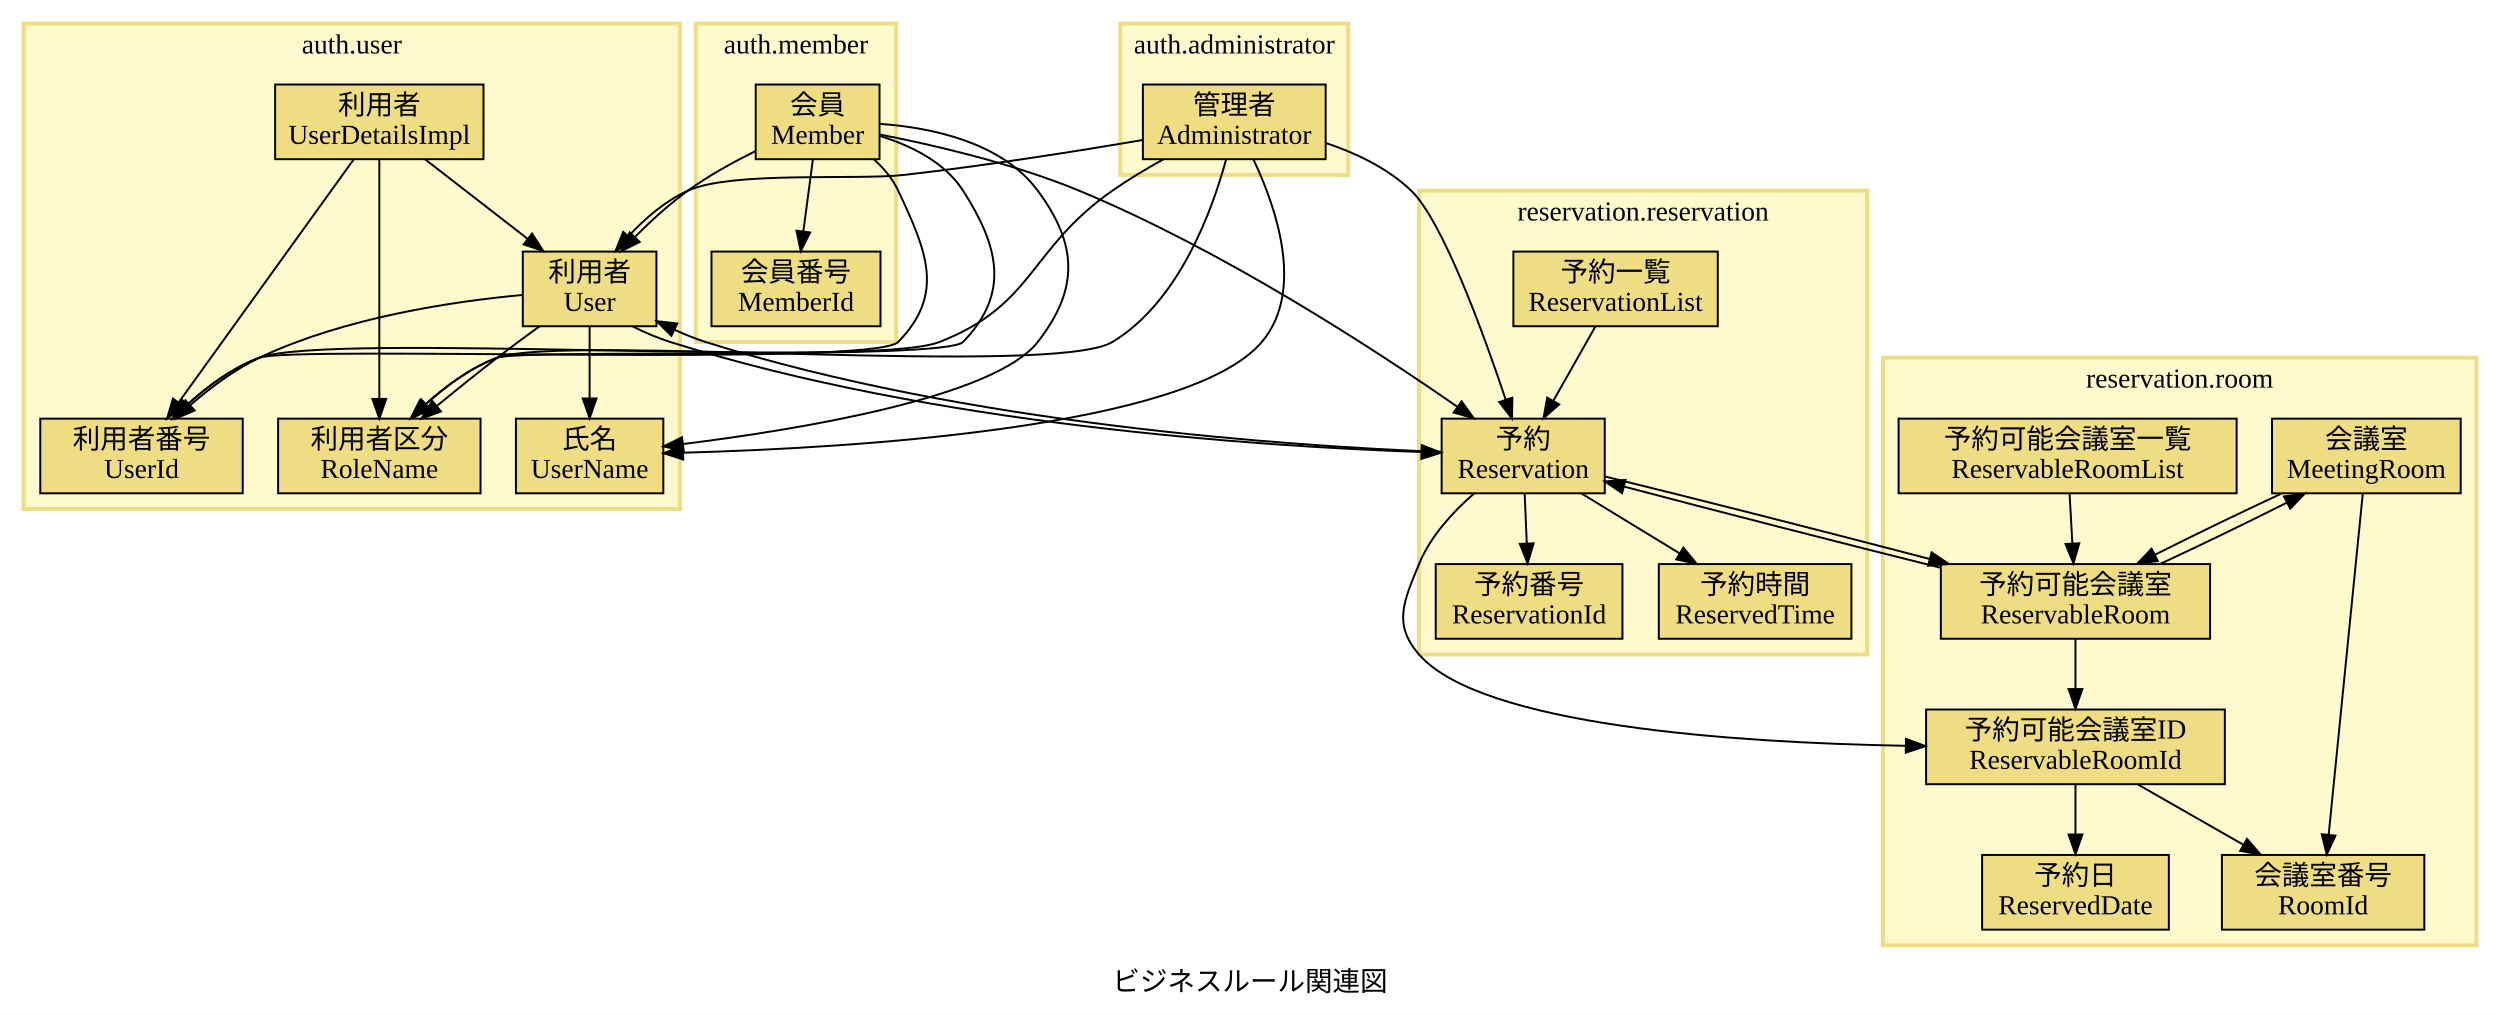
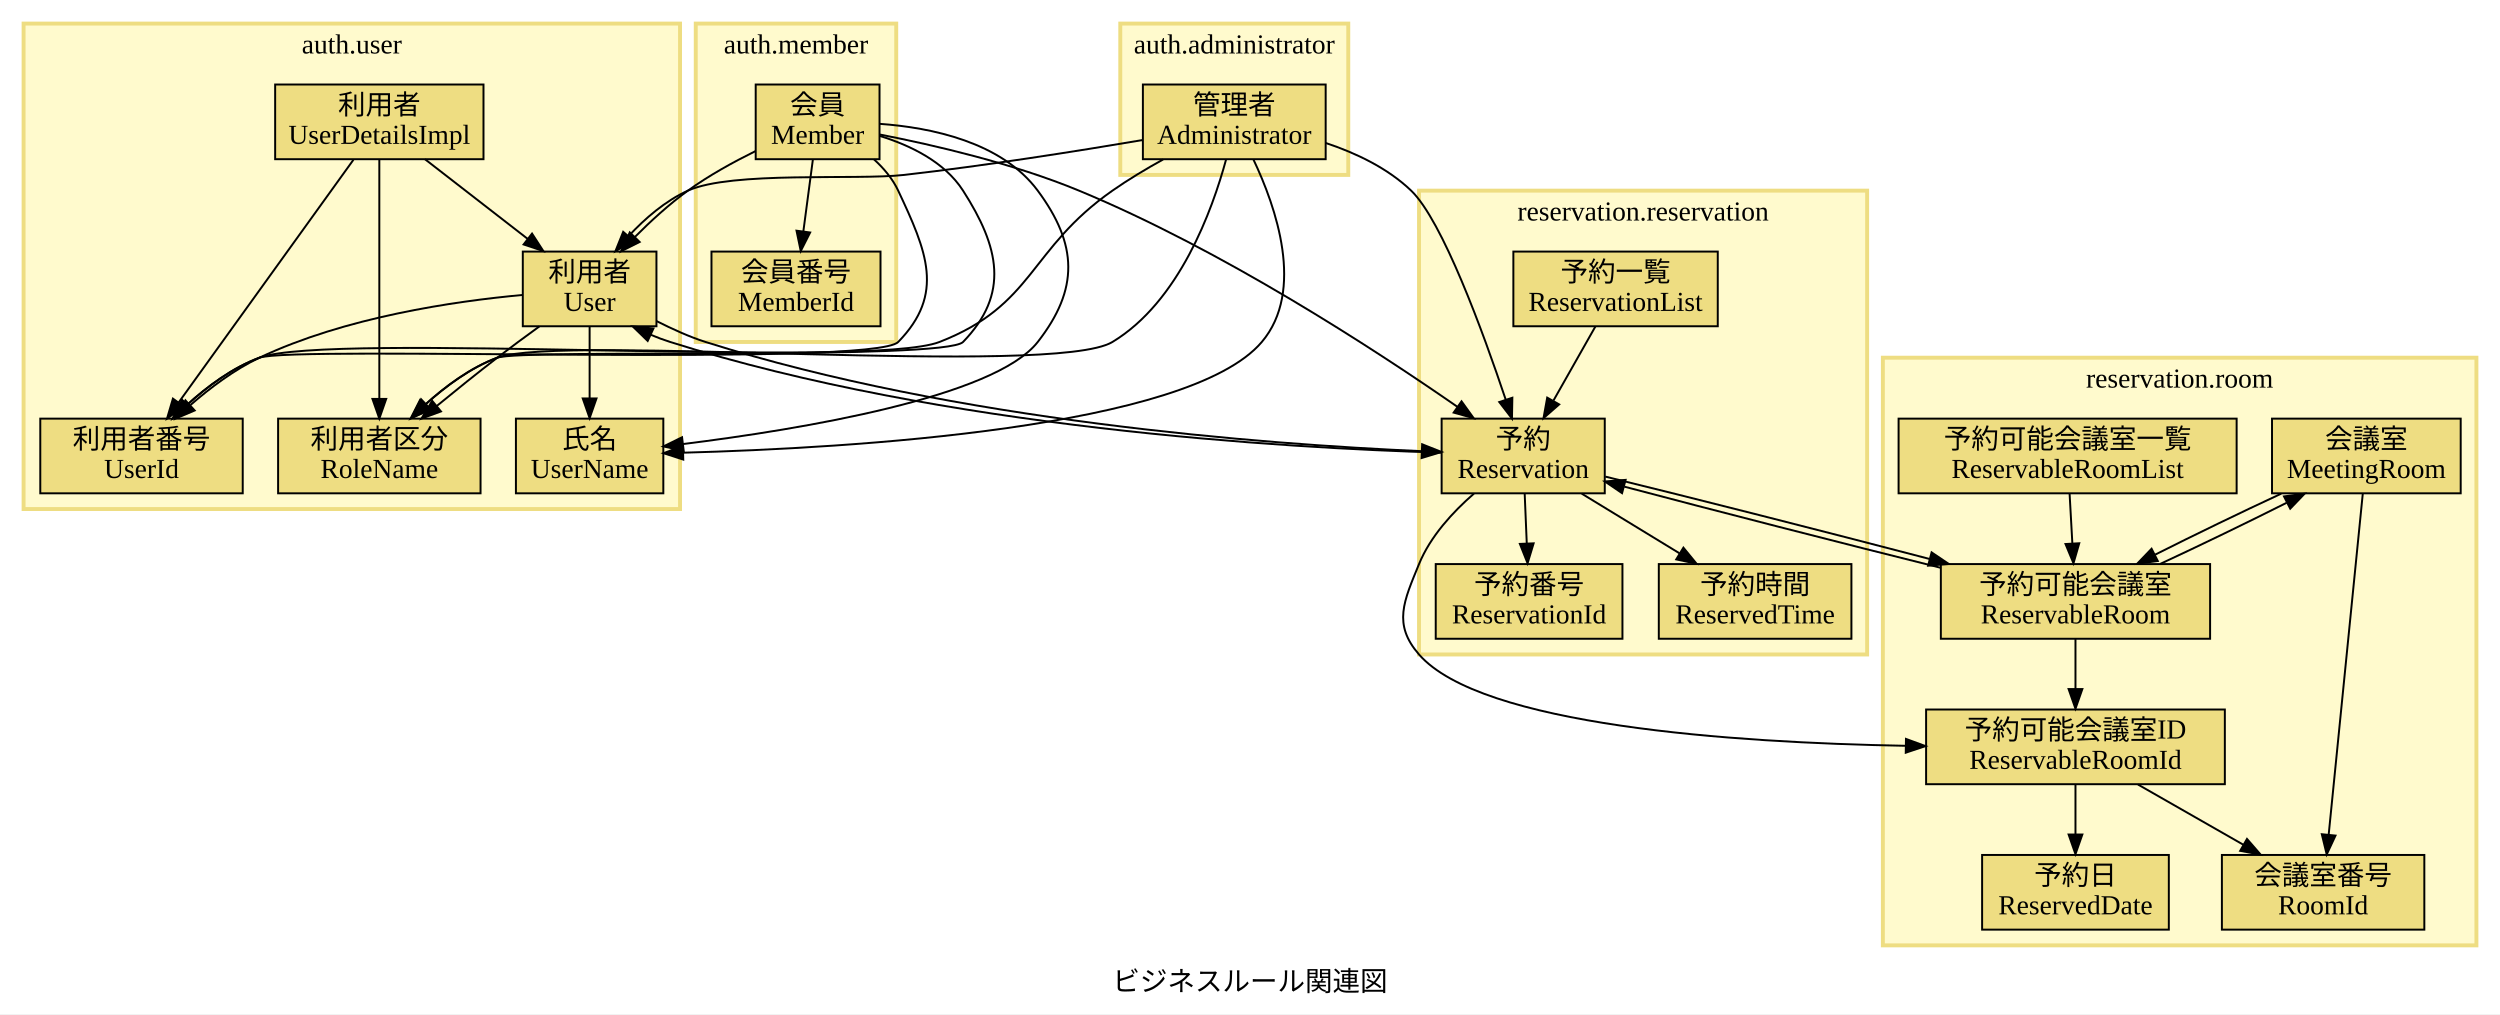
<svg xmlns="http://www.w3.org/2000/svg" width="1272pt" height="516pt" viewBox="0.00 0.00 1272.00 516.00">
  <g id="graph0" class="graph" transform="scale(1 1) rotate(0) translate(4 512)">
    <polygon fill="white" stroke="transparent" points="-4,4 -4,-512 1268,-512 1268,4 -4,4" />
    <text text-anchor="middle" x="632" y="-7.8" font-family="Times New Roman,serif" font-size="14.00">ビジネスルール関連図
        </text>
    <g id="clust2" class="cluster">
      <polygon fill="lemonchiffon" stroke="#eedd82" stroke-width="2" points="350,-338 350,-500 452,-500 452,-338 350,-338" />
      <text text-anchor="middle" x="401" y="-484.8" font-family="Times New Roman,serif" font-size="14.00">
                auth.member
            </text>
    </g>
+     <g id="clust3" class="cluster">
+       <polygon fill="lemonchiffon" stroke="#eedd82" stroke-width="2" points="8,-253 8,-500 342,-500 342,-253 8,-253" />
+       <text text-anchor="middle" x="175" y="-484.8" font-family="Times New Roman,serif" font-size="14.00">
+                 auth.user
+             </text>
+     </g>
+     <g id="clust4" class="cluster">
+       <polygon fill="lemonchiffon" stroke="#eedd82" stroke-width="2" points="718,-179 718,-415 946,-415 946,-179 718,-179" />
+       <text text-anchor="middle" x="832" y="-399.8" font-family="Times New Roman,serif" font-size="14.00">
+                 reservation.reservation
+             </text>
+     </g>
    <g id="clust1" class="cluster">
      <polygon fill="lemonchiffon" stroke="#eedd82" stroke-width="2" points="566,-423 566,-500 682,-500 682,-423 566,-423" />
      <text text-anchor="middle" x="624" y="-484.8" font-family="Times New Roman,serif" font-size="14.00">
                auth.administrator
            </text>
    </g>
-     <g id="clust4" class="cluster">
-       <polygon fill="lemonchiffon" stroke="#eedd82" stroke-width="2" points="718,-179 718,-415 946,-415 946,-179 718,-179" />
-       <text text-anchor="middle" x="832" y="-399.8" font-family="Times New Roman,serif" font-size="14.00">
-                 reservation.reservation
-             </text>
-     </g>
    <g id="clust5" class="cluster">
      <polygon fill="lemonchiffon" stroke="#eedd82" stroke-width="2" points="954,-31 954,-330 1256,-330 1256,-31 954,-31" />
      <text text-anchor="middle" x="1105" y="-314.8" font-family="Times New Roman,serif" font-size="14.00">
                reservation.room
            </text>
    </g>
-     <g id="clust3" class="cluster">
-       <polygon fill="lemonchiffon" stroke="#eedd82" stroke-width="2" points="8,-253 8,-500 342,-500 342,-253 8,-253" />
-       <text text-anchor="middle" x="175" y="-484.8" font-family="Times New Roman,serif" font-size="14.00">
-                 auth.user
-             </text>
-     </g>
    <g id="node1" class="node">
      <polygon fill="#eedd82" stroke="black" points="670.5,-469 577.5,-469 577.5,-431 670.5,-431 670.5,-469" />
      <text text-anchor="middle" x="624" y="-453.8" font-family="Times New Roman,serif" font-size="14.00">管理者
            </text>
      <text text-anchor="middle" x="624" y="-438.8" font-family="Times New Roman,serif" font-size="14.00">
                Administrator
            </text>
    </g>
    <g id="node4" class="node">
      <polygon fill="#eedd82" stroke="black" points="240.5,-299 137.5,-299 137.5,-261 240.5,-261 240.5,-299" />
      <text text-anchor="middle" x="189" y="-283.8" font-family="Times New Roman,serif" font-size="14.00">利用者区分
            </text>
      <text text-anchor="middle" x="189" y="-268.8" font-family="Times New Roman,serif" font-size="14.00">
                RoleName
            </text>
    </g>
    <g id="edge1" class="edge">
      <path fill="none" stroke="black" d="M619.84,-430.89C612.84,-405.08 596.01,-358.55 562,-338 532.22,-320.01 281.62,-342.1 249,-330 235.33,-324.93 222.49,-315.37 212.21,-306.03" />
      <polygon fill="black" stroke="black" points="214.53,-303.41 204.89,-299.01 209.69,-308.46 214.53,-303.41" />
    </g>
    <g id="node5" class="node">
      <polygon fill="#eedd82" stroke="black" points="330,-384 262,-384 262,-346 330,-346 330,-384" />
      <text text-anchor="middle" x="296" y="-368.8" font-family="Times New Roman,serif" font-size="14.00">利用者
            </text>
      <text text-anchor="middle" x="296" y="-353.8" font-family="Times New Roman,serif" font-size="14.00">User
            </text>
    </g>
    <g id="edge2" class="edge">
      <path fill="none" stroke="black" d="M577.43,-440.76C543.78,-435.05 497.2,-427.68 456,-423 431.65,-420.23 368.34,-425.08 346,-415 334.52,-409.82 324.14,-400.8 315.85,-391.9" />
      <polygon fill="black" stroke="black" points="318.35,-389.44 309.13,-384.21 313.08,-394.05 318.35,-389.44" />
    </g>
    <g id="node7" class="node">
      <polygon fill="#eedd82" stroke="black" points="119.5,-299 16.5,-299 16.5,-261 119.5,-261 119.5,-299" />
      <text text-anchor="middle" x="68" y="-283.8" font-family="Times New Roman,serif" font-size="14.00">利用者番号
            </text>
      <text text-anchor="middle" x="68" y="-268.8" font-family="Times New Roman,serif" font-size="14.00">UserId
            </text>
    </g>
    <g id="edge3" class="edge">
      <path fill="none" stroke="black" d="M587.79,-430.87C579.12,-426.06 570.05,-420.63 562,-415 519.41,-385.22 522.43,-356.84 474,-338 438.16,-324.06 164.07,-343.33 128,-330 114.33,-324.95 101.48,-315.39 91.21,-306.05" />
      <polygon fill="black" stroke="black" points="93.52,-303.42 83.88,-299.03 88.68,-308.47 93.52,-303.42" />
    </g>
    <g id="node8" class="node">
      <polygon fill="#eedd82" stroke="black" points="333.5,-299 258.5,-299 258.5,-261 333.5,-261 333.5,-299" />
      <text text-anchor="middle" x="296" y="-283.8" font-family="Times New Roman,serif" font-size="14.00">氏名
            </text>
      <text text-anchor="middle" x="296" y="-268.8" font-family="Times New Roman,serif" font-size="14.00">
                UserName
            </text>
    </g>
    <g id="edge4" class="edge">
      <path fill="none" stroke="black" d="M633.72,-430.9C645.19,-406.77 660.1,-364.08 638,-338 600.84,-294.13 428.7,-283.99 343.72,-281.67" />
      <polygon fill="black" stroke="black" points="343.64,-278.17 333.56,-281.42 343.47,-285.17 343.64,-278.17" />
    </g>
    <g id="node9" class="node">
      <polygon fill="#eedd82" stroke="black" points="812.5,-299 729.5,-299 729.5,-261 812.5,-261 812.5,-299" />
      <text text-anchor="middle" x="771" y="-283.8" font-family="Times New Roman,serif" font-size="14.00">予約
            </text>
      <text text-anchor="middle" x="771" y="-268.8" font-family="Times New Roman,serif" font-size="14.00">
                Reservation
            </text>
    </g>
    <g id="edge5" class="edge">
      <path fill="none" stroke="black" d="M670.57,-439.24C685.91,-434.13 702.07,-426.45 714,-415 729.89,-399.74 750.57,-343.15 762.14,-308.57" />
      <polygon fill="black" stroke="black" points="765.48,-309.63 765.29,-299.04 758.83,-307.44 765.48,-309.63" />
    </g>
    <g id="node2" class="node">
      <polygon fill="#eedd82" stroke="black" points="443.5,-469 380.5,-469 380.5,-431 443.5,-431 443.5,-469" />
      <text text-anchor="middle" x="412" y="-453.8" font-family="Times New Roman,serif" font-size="14.00">会員
            </text>
      <text text-anchor="middle" x="412" y="-438.8" font-family="Times New Roman,serif" font-size="14.00">Member
            </text>
    </g>
    <g id="node3" class="node">
      <polygon fill="#eedd82" stroke="black" points="444,-384 358,-384 358,-346 444,-346 444,-384" />
      <text text-anchor="middle" x="401" y="-368.8" font-family="Times New Roman,serif" font-size="14.00">会員番号
            </text>
      <text text-anchor="middle" x="401" y="-353.8" font-family="Times New Roman,serif" font-size="14.00">
                MemberId
            </text>
    </g>
    <g id="edge6" class="edge">
      <path fill="none" stroke="black" d="M409.61,-430.99C408.2,-420.3 406.37,-406.5 404.76,-394.37" />
      <polygon fill="black" stroke="black" points="408.2,-393.71 403.42,-384.26 401.26,-394.63 408.2,-393.71" />
    </g>
    <g id="edge7" class="edge">
      <path fill="none" stroke="black" d="M443.57,-442.86C459.17,-438.06 476.61,-429.64 486,-415 504.47,-386.19 509.79,-362.6 486,-338 476.84,-328.53 261.33,-334.63 249,-330 235.56,-324.95 222.89,-315.59 212.69,-306.39" />
      <polygon fill="black" stroke="black" points="215.06,-303.81 205.4,-299.46 210.24,-308.89 215.06,-303.81" />
    </g>
    <g id="edge8" class="edge">
      <path fill="none" stroke="black" d="M380.32,-435.08C369.05,-429.52 356.55,-422.62 346,-415 336.5,-408.14 327.05,-399.49 318.98,-391.37" />
      <polygon fill="black" stroke="black" points="321.45,-388.89 311.98,-384.14 316.42,-393.76 321.45,-388.89" />
    </g>
    <g id="edge9" class="edge">
      <path fill="none" stroke="black" d="M440.71,-430.89C445.69,-426.35 450.17,-421.03 453,-415 467.55,-384.03 476.9,-362.49 453,-338 440.39,-325.07 144.94,-336.27 128,-330 114.33,-324.94 101.48,-315.38 91.21,-306.04" />
      <polygon fill="black" stroke="black" points="93.53,-303.41 83.88,-299.02 88.68,-308.47 93.53,-303.41" />
    </g>
    <g id="edge10" class="edge">
      <path fill="none" stroke="black" d="M443.59,-448.99C469.8,-447.1 505.66,-439.73 524,-415 544.38,-387.51 545.06,-364.97 524,-338 502.04,-309.88 403.68,-293.58 343.55,-286.07" />
      <polygon fill="black" stroke="black" points="343.87,-282.58 333.53,-284.86 343.03,-289.53 343.87,-282.58" />
    </g>
    <g id="edge11" class="edge">
      <path fill="none" stroke="black" d="M443.72,-443.54C471.19,-438.19 511.64,-428.82 545,-415 617.54,-384.95 694.71,-334.72 737.49,-305.04" />
      <polygon fill="black" stroke="black" points="739.63,-307.81 745.83,-299.21 735.62,-302.07 739.63,-307.81" />
    </g>
    <g id="edge12" class="edge">
      <path fill="none" stroke="black" d="M270.43,-345.92C263.42,-340.85 255.87,-335.28 249,-330 238.84,-322.19 227.93,-313.4 218.23,-305.44" />
      <polygon fill="black" stroke="black" points="220.36,-302.66 210.42,-299 215.9,-308.06 220.36,-302.66" />
    </g>
    <g id="edge13" class="edge">
      <path fill="none" stroke="black" d="M261.98,-361.93C226.93,-358.72 171.44,-350.57 128,-330 115.34,-324 103.05,-314.78 92.92,-305.94" />
      <polygon fill="black" stroke="black" points="95.05,-303.15 85.3,-299 90.34,-308.32 95.05,-303.15" />
    </g>
    <g id="edge14" class="edge">
      <path fill="none" stroke="black" d="M296,-345.99C296,-335.3 296,-321.5 296,-309.37" />
      <polygon fill="black" stroke="black" points="299.5,-309.26 296,-299.26 292.5,-309.26 299.5,-309.26" />
    </g>
    <g id="edge15" class="edge">
-       <path fill="none" stroke="black" d="M317.93,-345.91C323.96,-342.86 330.56,-340.04 337,-338 470.07,-295.9 636.18,-284.89 719.09,-282.02" />
-       <polygon fill="black" stroke="black" points="719.38,-285.51 729.27,-281.69 719.16,-278.51 719.38,-285.51" />
+       <path fill="none" stroke="black" d="M330.1,-348.6C338.13,-344.57 346.7,-340.63 355,-338 482.03,-297.81 639.15,-285.96 719.14,-282.46" />
+       <polygon fill="black" stroke="black" points="719.59,-285.95 729.44,-282.04 719.3,-278.95 719.59,-285.95" />
    </g>
    <g id="node6" class="node">
      <polygon fill="#eedd82" stroke="black" points="242,-469 136,-469 136,-431 242,-431 242,-469" />
      <text text-anchor="middle" x="189" y="-453.8" font-family="Times New Roman,serif" font-size="14.00">利用者
            </text>
      <text text-anchor="middle" x="189" y="-438.8" font-family="Times New Roman,serif" font-size="14.00">
                UserDetailsImpl
            </text>
    </g>
    <g id="edge16" class="edge">
      <path fill="none" stroke="black" d="M189,-430.7C189,-401.46 189,-343.99 189,-309.39" />
      <polygon fill="black" stroke="black" points="192.5,-309.02 189,-299.02 185.5,-309.02 192.5,-309.02" />
    </g>
    <g id="edge17" class="edge">
      <path fill="none" stroke="black" d="M212.22,-430.99C227.54,-419.11 247.79,-403.4 264.55,-390.4" />
      <polygon fill="black" stroke="black" points="266.7,-393.16 272.46,-384.26 262.41,-387.62 266.7,-393.16" />
    </g>
    <g id="edge18" class="edge">
      <path fill="none" stroke="black" d="M175.82,-430.7C154.31,-400.83 111.57,-341.49 86.85,-307.17" />
      <polygon fill="black" stroke="black" points="89.66,-305.09 80.98,-299.02 83.98,-309.18 89.66,-305.09" />
    </g>
    <g id="edge19" class="edge">
-       <path fill="none" stroke="black" d="M729.44,-282.04C653.32,-284.95 487.73,-296.01 355,-338 349.81,-339.64 344.52,-341.8 339.31,-344.17" />
-       <polygon fill="black" stroke="black" points="337.59,-341.11 330.1,-348.6 340.62,-347.42 337.59,-341.11" />
+       <path fill="none" stroke="black" d="M729.27,-281.69C650.44,-284.01 475.76,-294.1 337,-338 333.68,-339.05 330.32,-340.31 327.01,-341.7" />
+       <polygon fill="black" stroke="black" points="325.54,-338.53 317.93,-345.91 328.48,-344.88 325.54,-338.53" />
    </g>
    <g id="node10" class="node">
      <polygon fill="#eedd82" stroke="black" points="821.5,-225 726.5,-225 726.5,-187 821.5,-187 821.5,-225" />
      <text text-anchor="middle" x="774" y="-209.8" font-family="Times New Roman,serif" font-size="14.00">予約番号
            </text>
      <text text-anchor="middle" x="774" y="-194.8" font-family="Times New Roman,serif" font-size="14.00">
                ReservationId
            </text>
    </g>
    <g id="edge20" class="edge">
      <path fill="none" stroke="black" d="M771.76,-260.83C772.08,-253.13 772.46,-243.97 772.82,-235.42" />
      <polygon fill="black" stroke="black" points="776.31,-235.55 773.23,-225.41 769.32,-235.26 776.31,-235.55" />
    </g>
    <g id="node12" class="node">
      <polygon fill="#eedd82" stroke="black" points="938,-225 840,-225 840,-187 938,-187 938,-225" />
      <text text-anchor="middle" x="889" y="-209.8" font-family="Times New Roman,serif" font-size="14.00">予約時間
            </text>
      <text text-anchor="middle" x="889" y="-194.8" font-family="Times New Roman,serif" font-size="14.00">
                ReservedTime
            </text>
    </g>
    <g id="edge21" class="edge">
      <path fill="none" stroke="black" d="M800.78,-260.83C815.87,-251.62 834.38,-240.33 850.53,-230.47" />
      <polygon fill="black" stroke="black" points="852.52,-233.36 859.23,-225.16 848.87,-227.38 852.52,-233.36" />
    </g>
    <g id="node14" class="node">
      <polygon fill="#eedd82" stroke="black" points="1120.5,-225 983.5,-225 983.5,-187 1120.5,-187 1120.5,-225" />
      <text text-anchor="middle" x="1052" y="-209.8" font-family="Times New Roman,serif" font-size="14.00">
                予約可能会議室
            </text>
      <text text-anchor="middle" x="1052" y="-194.8" font-family="Times New Roman,serif" font-size="14.00">
                ReservableRoom
            </text>
    </g>
    <g id="edge22" class="edge">
      <path fill="none" stroke="black" d="M812.77,-269.51C856.2,-258.91 924.9,-241.43 977.6,-227.64" />
      <polygon fill="black" stroke="black" points="978.8,-230.95 987.58,-225.03 977.02,-224.18 978.8,-230.95" />
    </g>
    <g id="node15" class="node">
      <polygon fill="#eedd82" stroke="black" points="1128,-151 976,-151 976,-113 1128,-113 1128,-151" />
      <text text-anchor="middle" x="1052" y="-135.8" font-family="Times New Roman,serif" font-size="14.00">
                予約可能会議室ID
            </text>
      <text text-anchor="middle" x="1052" y="-120.8" font-family="Times New Roman,serif" font-size="14.00">
                ReservableRoomId
            </text>
    </g>
    <g id="edge23" class="edge">
      <path fill="none" stroke="black" d="M745.96,-260.87C735.19,-251.51 723.77,-239.11 718,-225 710.26,-206.08 704.57,-194.41 718,-179 749.49,-142.87 877.38,-134.14 965.44,-132.54" />
      <polygon fill="black" stroke="black" points="965.76,-136.04 975.7,-132.38 965.65,-129.04 965.76,-136.04" />
    </g>
    <g id="node11" class="node">
      <polygon fill="#eedd82" stroke="black" points="870,-384 766,-384 766,-346 870,-346 870,-384" />
      <text text-anchor="middle" x="818" y="-368.8" font-family="Times New Roman,serif" font-size="14.00">予約一覧
            </text>
      <text text-anchor="middle" x="818" y="-353.8" font-family="Times New Roman,serif" font-size="14.00">
                ReservationList
            </text>
    </g>
    <g id="edge24" class="edge">
      <path fill="none" stroke="black" d="M807.8,-345.99C801.56,-334.97 793.46,-320.66 786.44,-308.27" />
      <polygon fill="black" stroke="black" points="789.31,-306.24 781.34,-299.26 783.22,-309.69 789.31,-306.24" />
    </g>
    <g id="node13" class="node">
      <polygon fill="#eedd82" stroke="black" points="1248,-299 1152,-299 1152,-261 1248,-261 1248,-299" />
      <text text-anchor="middle" x="1200" y="-283.8" font-family="Times New Roman,serif" font-size="14.00">会議室
            </text>
      <text text-anchor="middle" x="1200" y="-268.8" font-family="Times New Roman,serif" font-size="14.00">
                MeetingRoom
            </text>
    </g>
    <g id="edge25" class="edge">
      <path fill="none" stroke="black" d="M1156.7,-260.83C1136.41,-251.41 1112.44,-239.81 1092.51,-229.79" />
      <polygon fill="black" stroke="black" points="1093.89,-226.56 1083.38,-225.16 1090.72,-232.8 1093.89,-226.56" />
    </g>
    <g id="node18" class="node">
      <polygon fill="#eedd82" stroke="black" points="1229.5,-77 1126.5,-77 1126.5,-39 1229.5,-39 1229.5,-77" />
      <text text-anchor="middle" x="1178" y="-61.8" font-family="Times New Roman,serif" font-size="14.00">会議室番号
            </text>
      <text text-anchor="middle" x="1178" y="-46.8" font-family="Times New Roman,serif" font-size="14.00">RoomId
            </text>
    </g>
    <g id="edge26" class="edge">
      <path fill="none" stroke="black" d="M1198.2,-261C1194.38,-222.8 1185.44,-133.41 1180.84,-87.43" />
      <polygon fill="black" stroke="black" points="1184.3,-86.85 1179.83,-77.25 1177.34,-87.55 1184.3,-86.85" />
    </g>
    <g id="edge27" class="edge">
      <path fill="none" stroke="black" d="M983.37,-223.12C933.67,-235.49 867.63,-252.43 822.42,-264.4" />
      <polygon fill="black" stroke="black" points="821.3,-261.08 812.54,-267.03 823.1,-267.84 821.3,-261.08" />
    </g>
    <g id="edge28" class="edge">
      <path fill="none" stroke="black" d="M1095.02,-225.04C1115.35,-234.48 1139.43,-246.13 1159.44,-256.19" />
      <polygon fill="black" stroke="black" points="1158.1,-259.43 1168.61,-260.83 1161.27,-253.19 1158.1,-259.43" />
    </g>
    <g id="edge29" class="edge">
      <path fill="none" stroke="black" d="M1052,-186.83C1052,-179.13 1052,-169.97 1052,-161.42" />
      <polygon fill="black" stroke="black" points="1055.5,-161.41 1052,-151.41 1048.5,-161.41 1055.5,-161.41" />
    </g>
    <g id="node17" class="node">
      <polygon fill="#eedd82" stroke="black" points="1099.5,-77 1004.5,-77 1004.5,-39 1099.5,-39 1099.5,-77" />
      <text text-anchor="middle" x="1052" y="-61.8" font-family="Times New Roman,serif" font-size="14.00">予約日
            </text>
      <text text-anchor="middle" x="1052" y="-46.8" font-family="Times New Roman,serif" font-size="14.00">
                ReservedDate
            </text>
    </g>
    <g id="edge30" class="edge">
      <path fill="none" stroke="black" d="M1052,-112.83C1052,-105.13 1052,-95.97 1052,-87.42" />
      <polygon fill="black" stroke="black" points="1055.5,-87.41 1052,-77.41 1048.5,-87.41 1055.5,-87.41" />
    </g>
    <g id="edge31" class="edge">
      <path fill="none" stroke="black" d="M1083.8,-112.83C1100.06,-103.54 1120.04,-92.12 1137.41,-82.2" />
      <polygon fill="black" stroke="black" points="1139.27,-85.16 1146.22,-77.16 1135.8,-79.09 1139.27,-85.16" />
    </g>
    <g id="node16" class="node">
      <polygon fill="#eedd82" stroke="black" points="1134,-299 962,-299 962,-261 1134,-261 1134,-299" />
      <text text-anchor="middle" x="1048" y="-283.8" font-family="Times New Roman,serif" font-size="14.00">
                予約可能会議室一覧
            </text>
      <text text-anchor="middle" x="1048" y="-268.8" font-family="Times New Roman,serif" font-size="14.00">
                ReservableRoomList
            </text>
    </g>
    <g id="edge32" class="edge">
      <path fill="none" stroke="black" d="M1049.01,-260.83C1049.44,-253.13 1049.95,-243.97 1050.42,-235.42" />
      <polygon fill="black" stroke="black" points="1053.92,-235.59 1050.98,-225.41 1046.93,-235.2 1053.92,-235.59" />
    </g>
  </g>
</svg>
